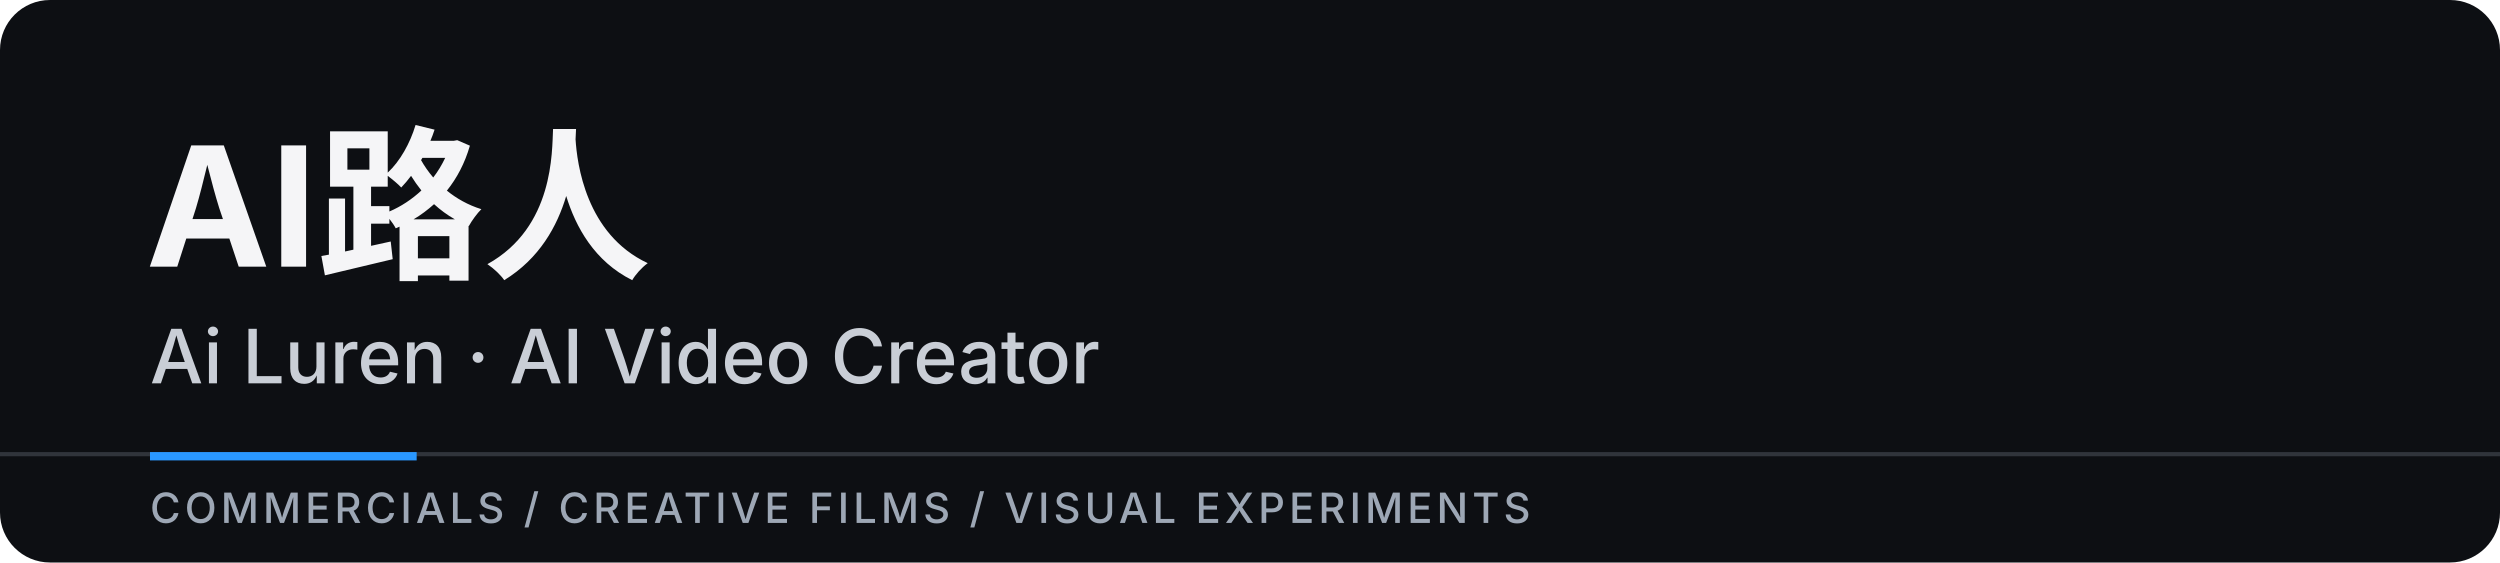
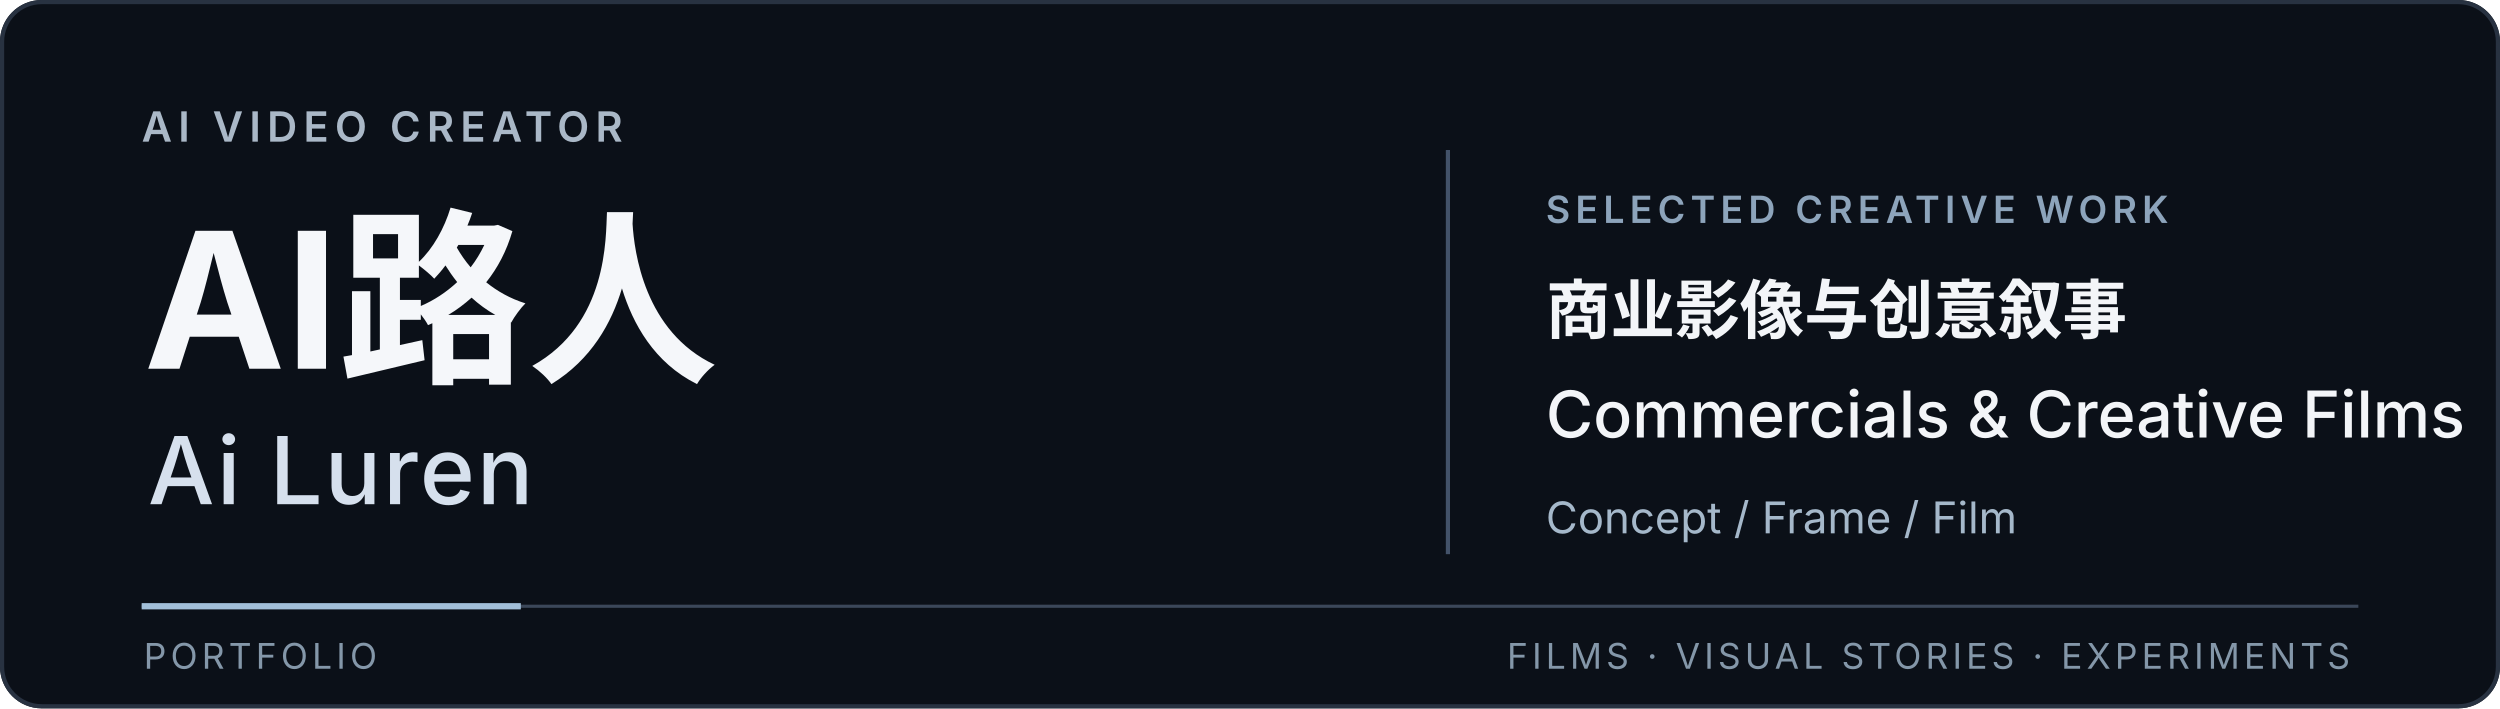
- <svg xmlns="http://www.w3.org/2000/svg" width="1200" height="270" viewBox="0 0 1200 270" role="img" aria-labelledby="title desc">
-   <rect width="1200" height="270" rx="24" fill="#0d0f13" />
-   <path d="M0 218H1200" stroke="#30343b" stroke-width="2" />
-   <path d="M72 219H200" stroke="#2997ff" stroke-width="4" />
+ <svg xmlns="http://www.w3.org/2000/svg" width="1200" height="340" viewBox="0 0 1200 340" role="img" aria-labelledby="hero-title hero-desc">
+   <rect width="1200" height="340" rx="20" fill="#0b1018" />
+   <rect x="1" y="1" width="1198" height="338" rx="19" fill="none" stroke="#283241" stroke-width="2" />
  <g font-family="-apple-system,BlinkMacSystemFont,Segoe UI,PingFang SC,Microsoft YaHei,sans-serif">
-     <text x="70" y="128" font-size="80" font-weight="700" fill="#f5f5f7">AI路人</text>
-     <text x="72" y="184" font-size="36" font-weight="500" fill="#c9ced6">Ai Luren · AI Video Creator</text>
-     <text x="72" y="251" font-size="20" font-weight="500" letter-spacing="2" fill="#9da7b5">COMMERCIALS / CREATIVE FILMS / VISUAL EXPERIMENTS</text>
+     <text x="68" y="68" fill="#aab8c7" font-size="20" font-weight="600" letter-spacing="3">AI VIDEO CREATOR</text>
+     <text x="69" y="177" fill="#f5f7fa" font-size="91" font-weight="700">AI路人</text>
+     <text x="71" y="242" fill="#d6e0ed" font-size="45" font-weight="500" letter-spacing="1">Ai Luren</text>
+     <path d="M695 72V266" stroke="#435269" stroke-width="2" />
+     <text x="742" y="107" fill="#8da4bb" font-size="18" font-weight="600" letter-spacing="2.5">SELECTED CREATIVE WORK</text>
+     <text x="742" y="160" fill="#f3f5f8" font-size="31" font-weight="550">商业影像与创意叙事</text>
+     <text x="742" y="210" fill="#f3f5f8" font-size="31" font-weight="550">Commercials &amp; Creative Films</text>
+     <text x="742" y="256" fill="#a5b8ca" font-size="21">Concept  /  Frame  /  Film</text>
+     <path d="M68 291H1132" stroke="#3b4759" stroke-width="1.5" />
+     <path d="M68 291H250" stroke="#a2bfd9" stroke-width="3" />
+     <text x="69" y="321" fill="#8497a9" font-size="17" letter-spacing="2">PORTFOLIO</text>
+     <text x="1128" y="321" fill="#8497a9" font-size="17" text-anchor="end" letter-spacing="2">FILMS · VISUAL STORIES · EXPERIMENTS</text>
  </g>
</svg>
